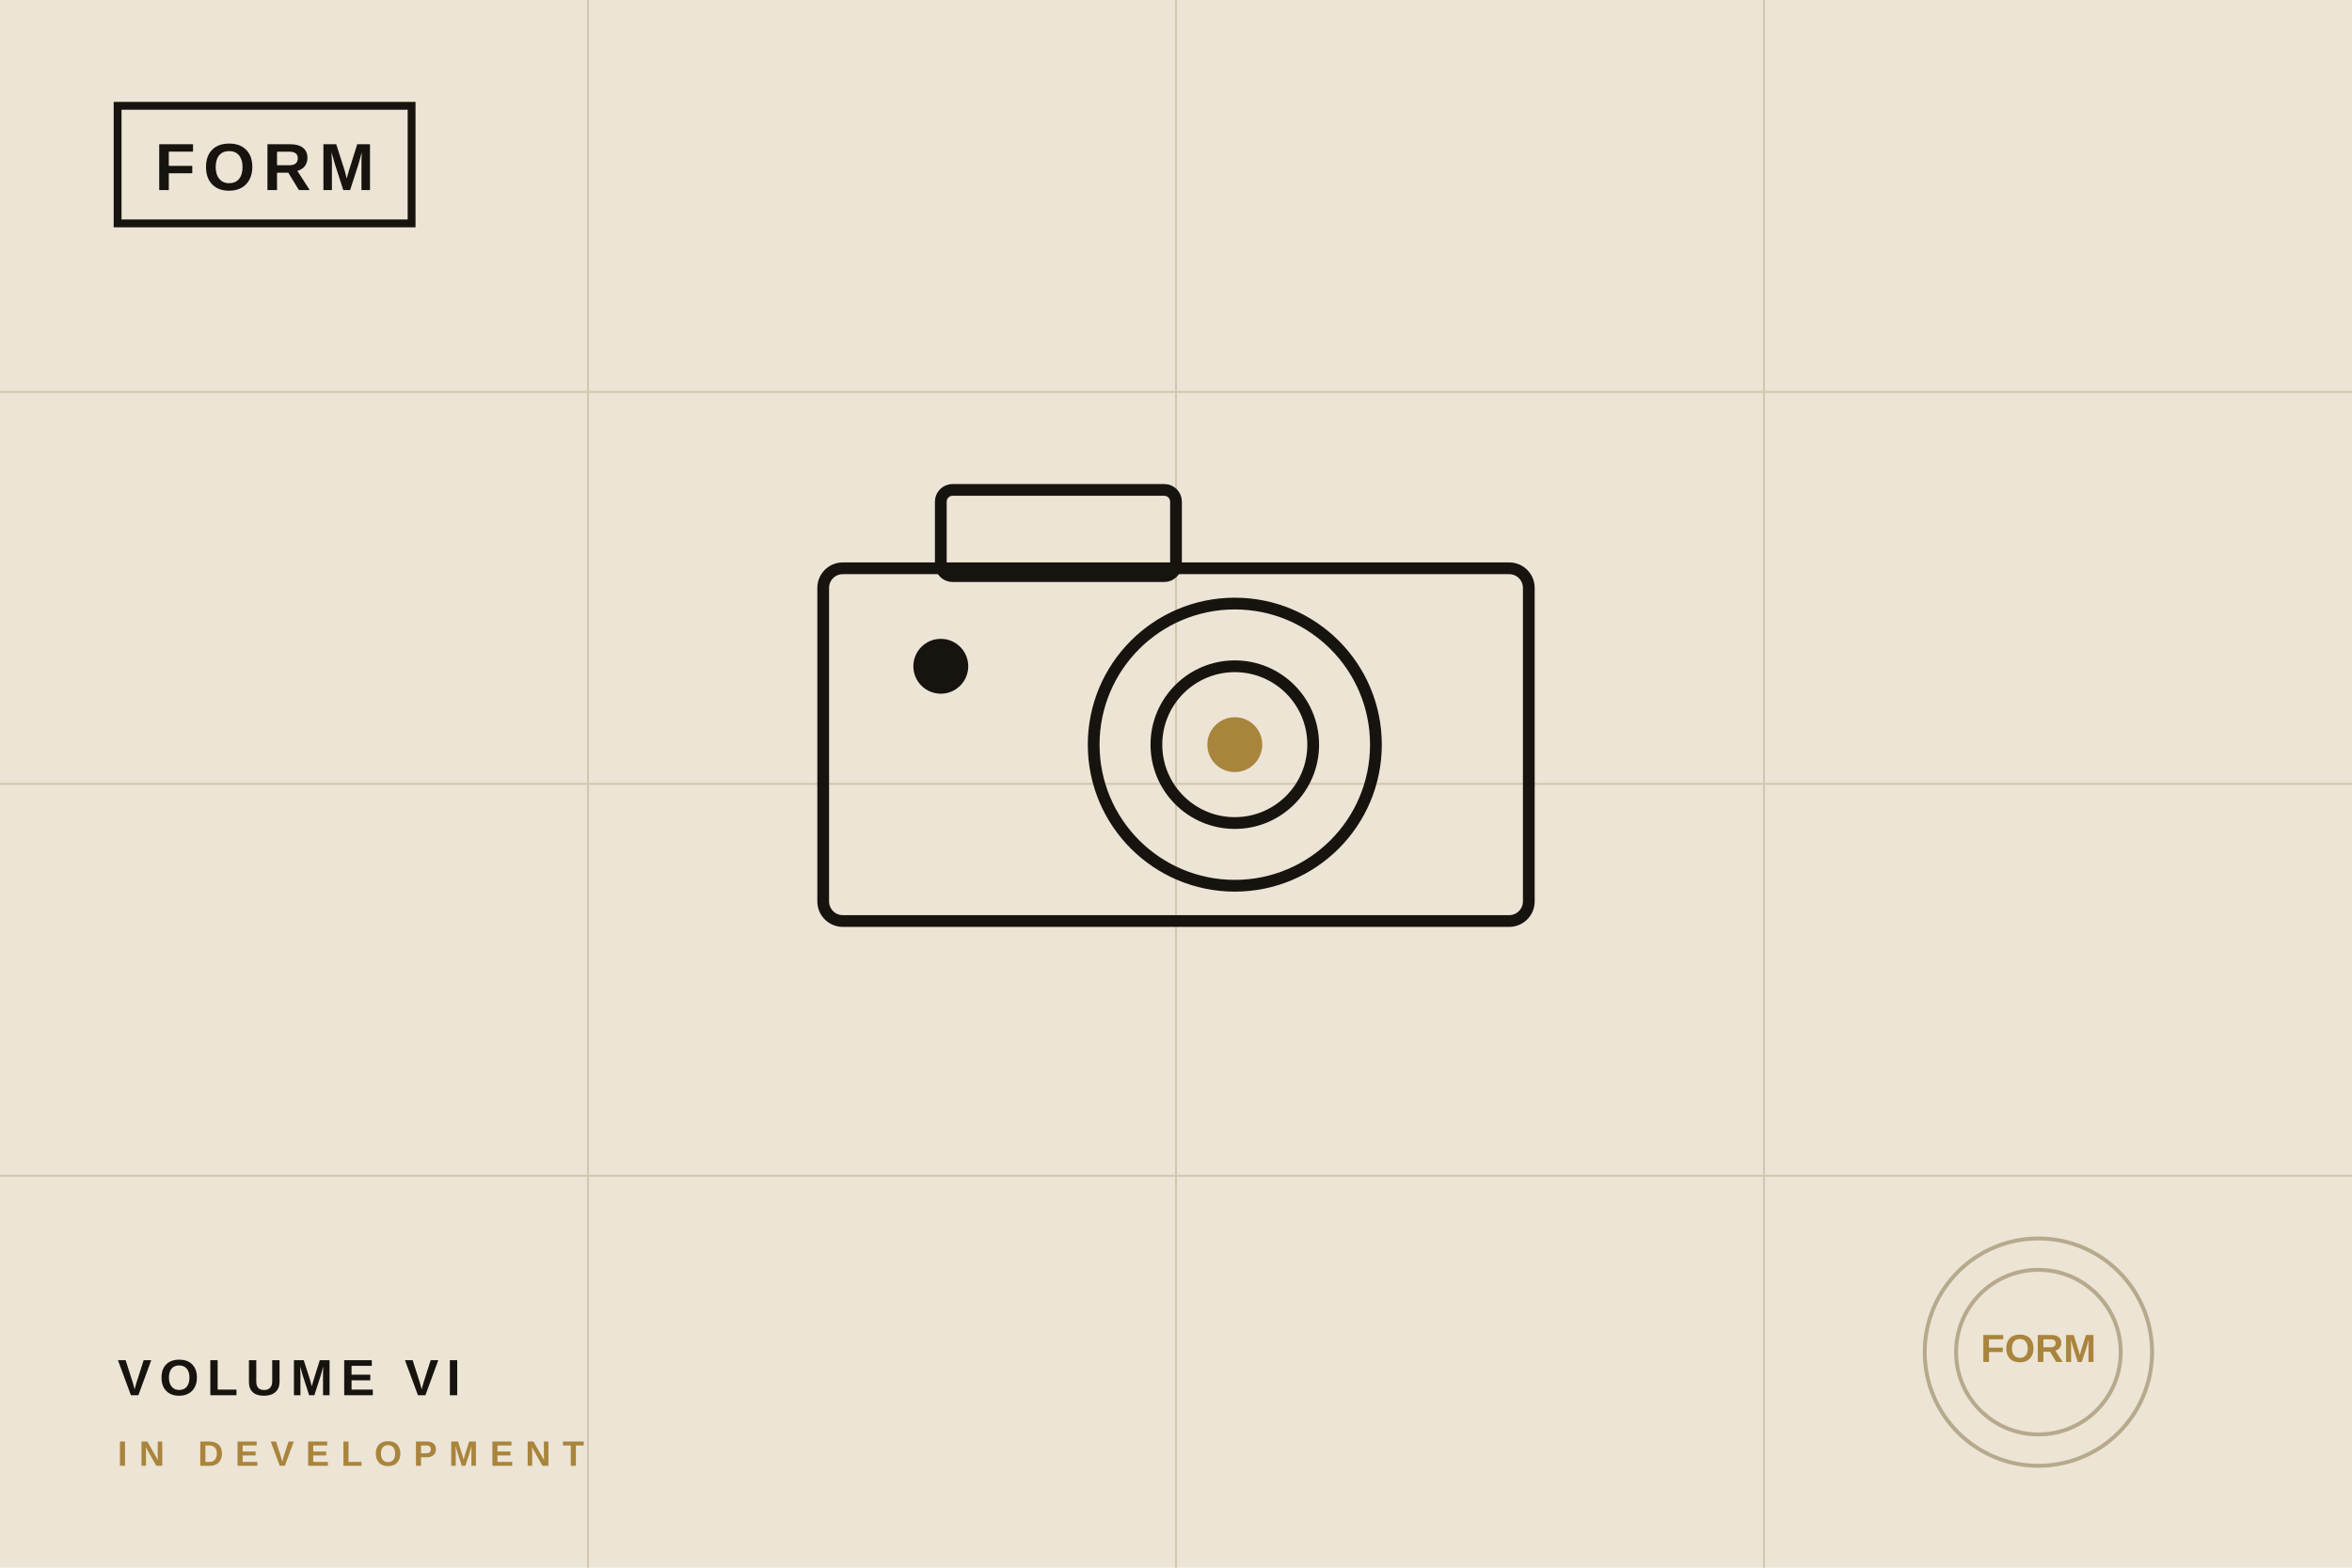
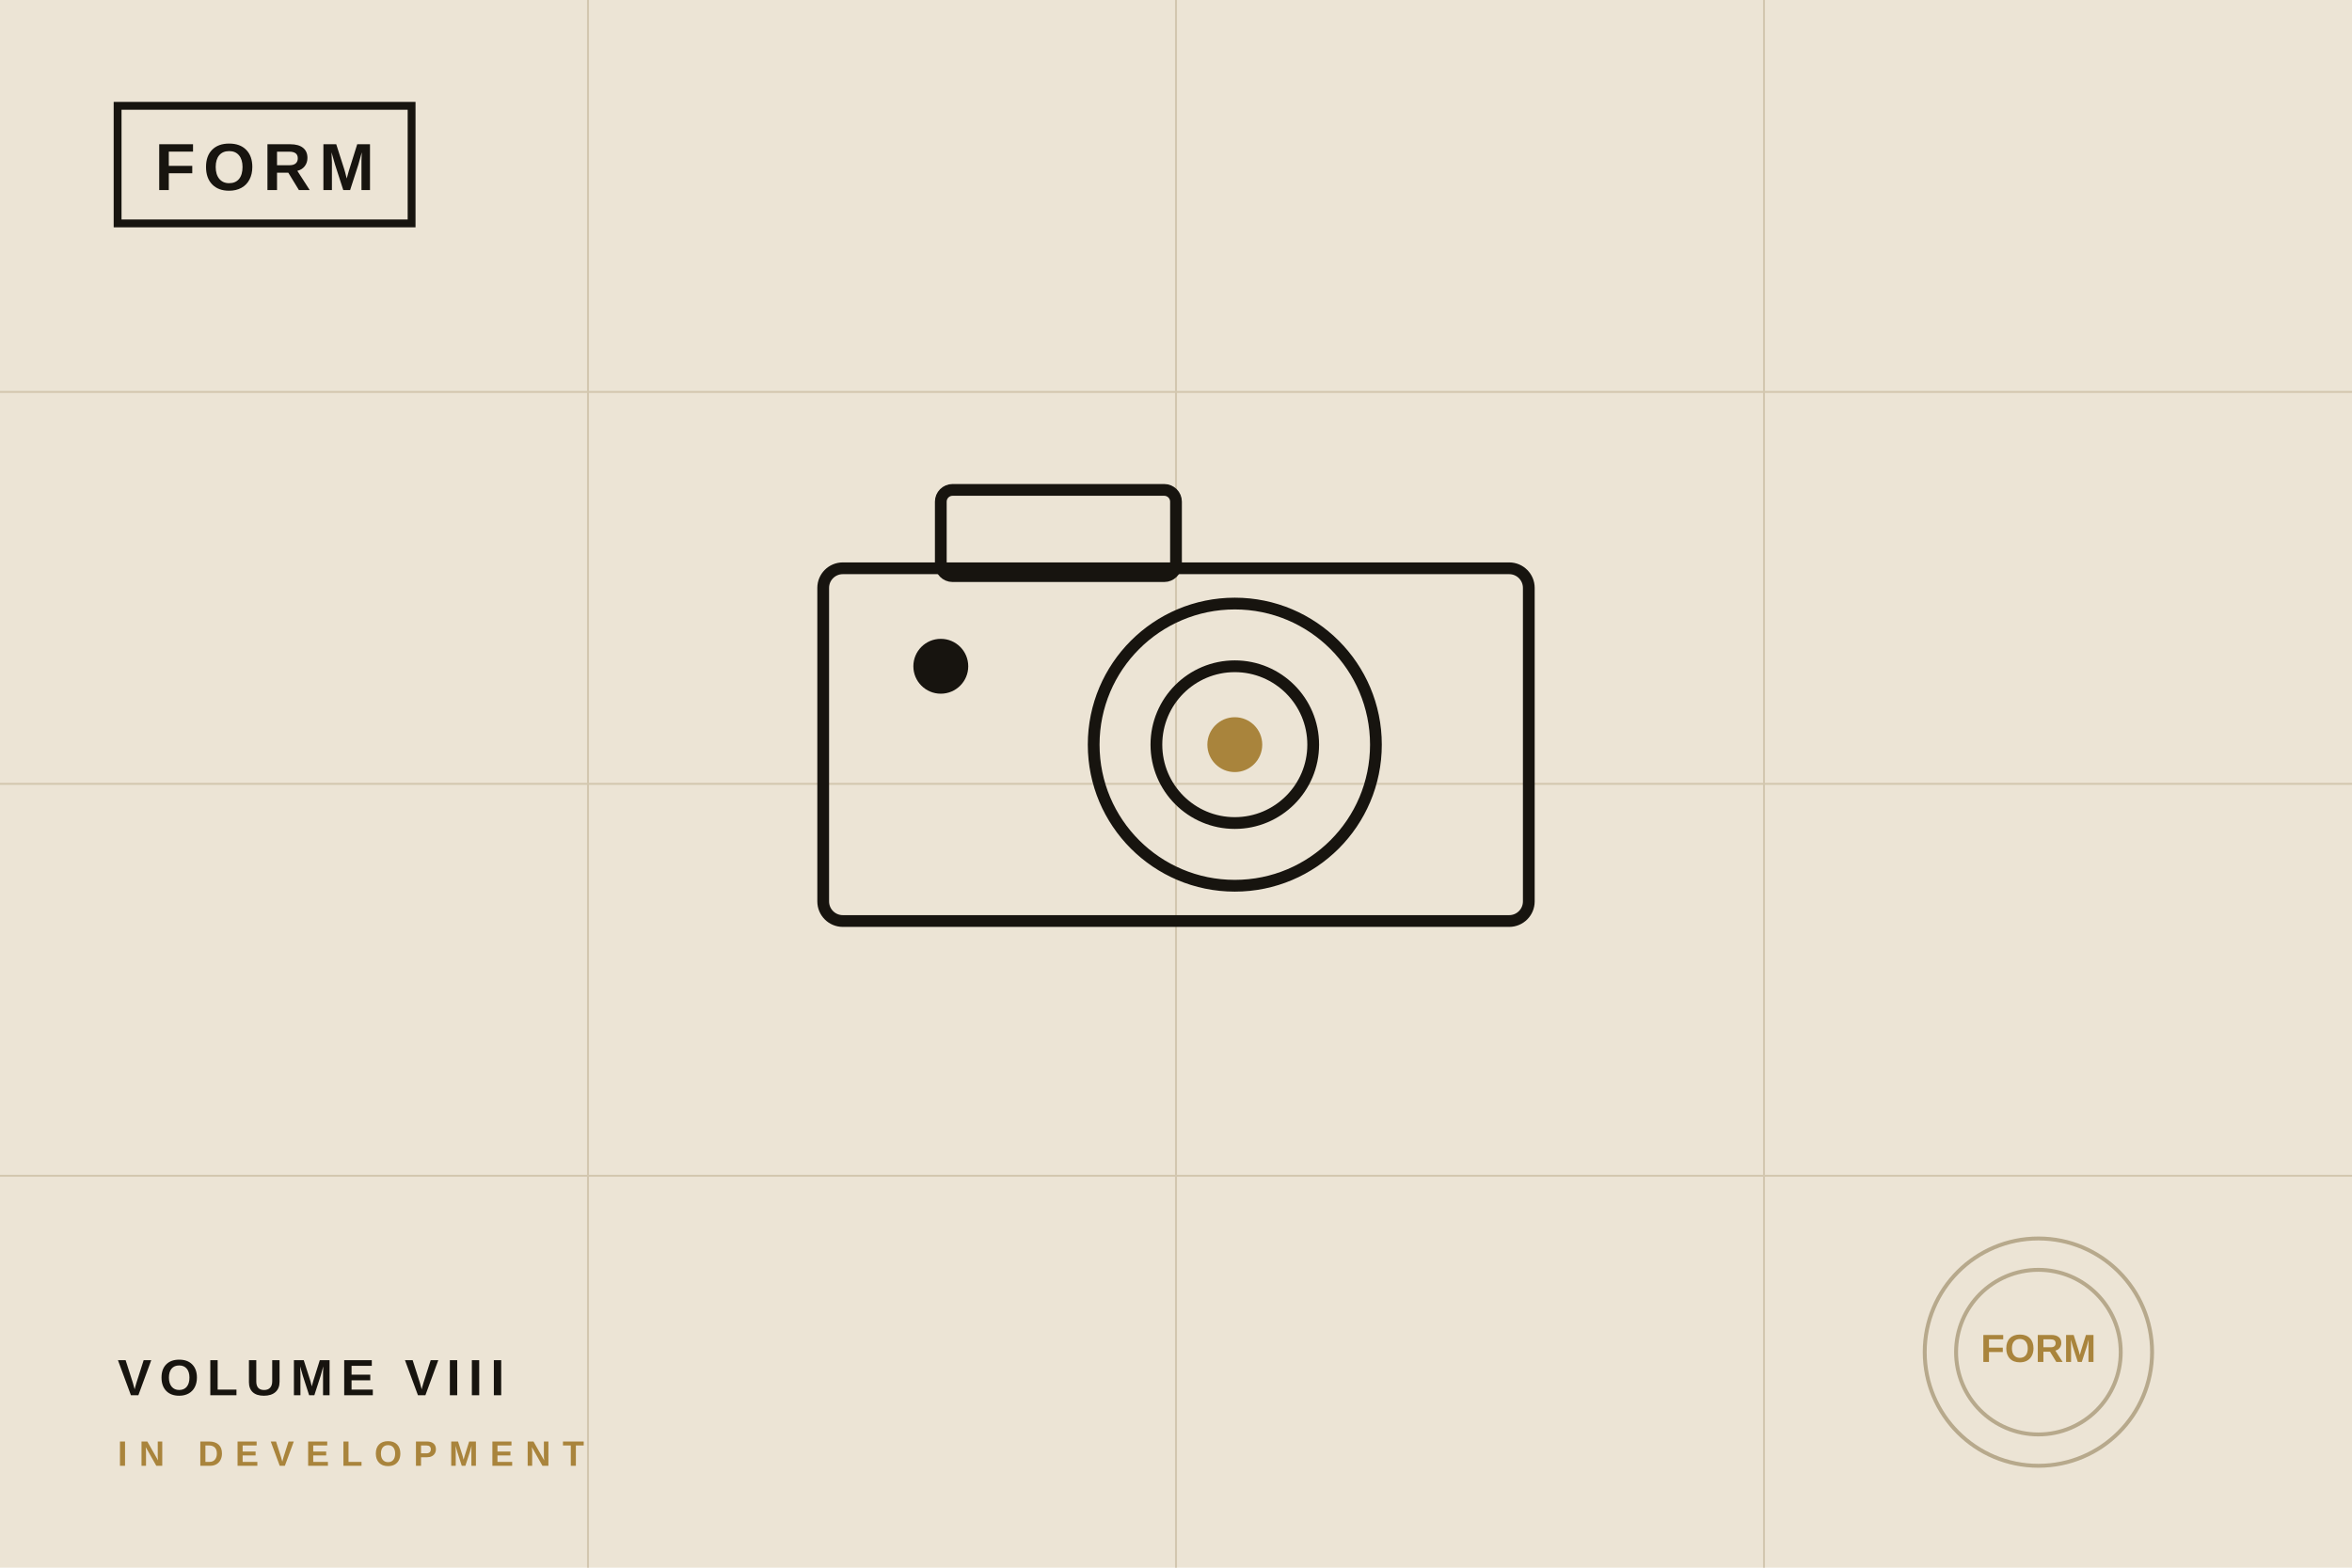
<svg xmlns="http://www.w3.org/2000/svg" viewBox="0 0 1200 800" role="img" aria-label="Industrial Icons — in development">
  <rect width="1200" height="800" fill="#ECE4D5" />
  <g stroke="#D3C7AF" stroke-width="1">
    <line x1="0" y1="200" x2="1200" y2="200" />
    <line x1="0" y1="400" x2="1200" y2="400" />
    <line x1="0" y1="600" x2="1200" y2="600" />
    <line x1="300" y1="0" x2="300" y2="800" />
    <line x1="600" y1="0" x2="600" y2="800" />
    <line x1="900" y1="0" x2="900" y2="800" />
  </g>
  <rect x="60" y="54" width="150" height="60" fill="none" stroke="#17140F" stroke-width="4" />
  <text x="135" y="97" text-anchor="middle" font-family="Archivo, Arial" font-size="34" font-weight="900" letter-spacing="4" fill="#17140F">FORM</text>
  <g transform="translate(600,380)">
    <rect x="-180" y="-90" width="360" height="180" rx="10" fill="none" stroke="#17140F" stroke-width="6" />
    <rect x="-120" y="-130" width="120" height="44" rx="6" fill="none" stroke="#17140F" stroke-width="6" />
    <circle cx="30" cy="0" r="72" fill="none" stroke="#17140F" stroke-width="6" />
    <circle cx="30" cy="0" r="40" fill="none" stroke="#17140F" stroke-width="6" />
    <circle cx="30" cy="0" r="14" fill="#A9843C" />
    <circle cx="-120" cy="-40" r="14" fill="#17140F" />
  </g>
-   <text x="60" y="712" font-family="Archivo, Arial" font-size="26" font-weight="900" letter-spacing="4" fill="#17140F">VOLUME VI</text>
+   <text x="60" y="712" font-family="Archivo, Arial" font-size="26" font-weight="900" letter-spacing="4" fill="#17140F">VOLUME VIII</text>
  <text x="60" y="748" font-family="Archivo, Arial" font-size="18" font-weight="700" letter-spacing="6" fill="#A9843C">IN DEVELOPMENT</text>
  <g transform="translate(1040,690)" fill="none" stroke="#B7A98C" stroke-width="2">
    <circle cx="0" cy="0" r="58" />
    <circle cx="0" cy="0" r="42" />
  </g>
  <text x="1040" y="695" text-anchor="middle" font-family="Archivo, Arial" font-size="20" font-weight="900" fill="#A9843C">FORM</text>
</svg>
